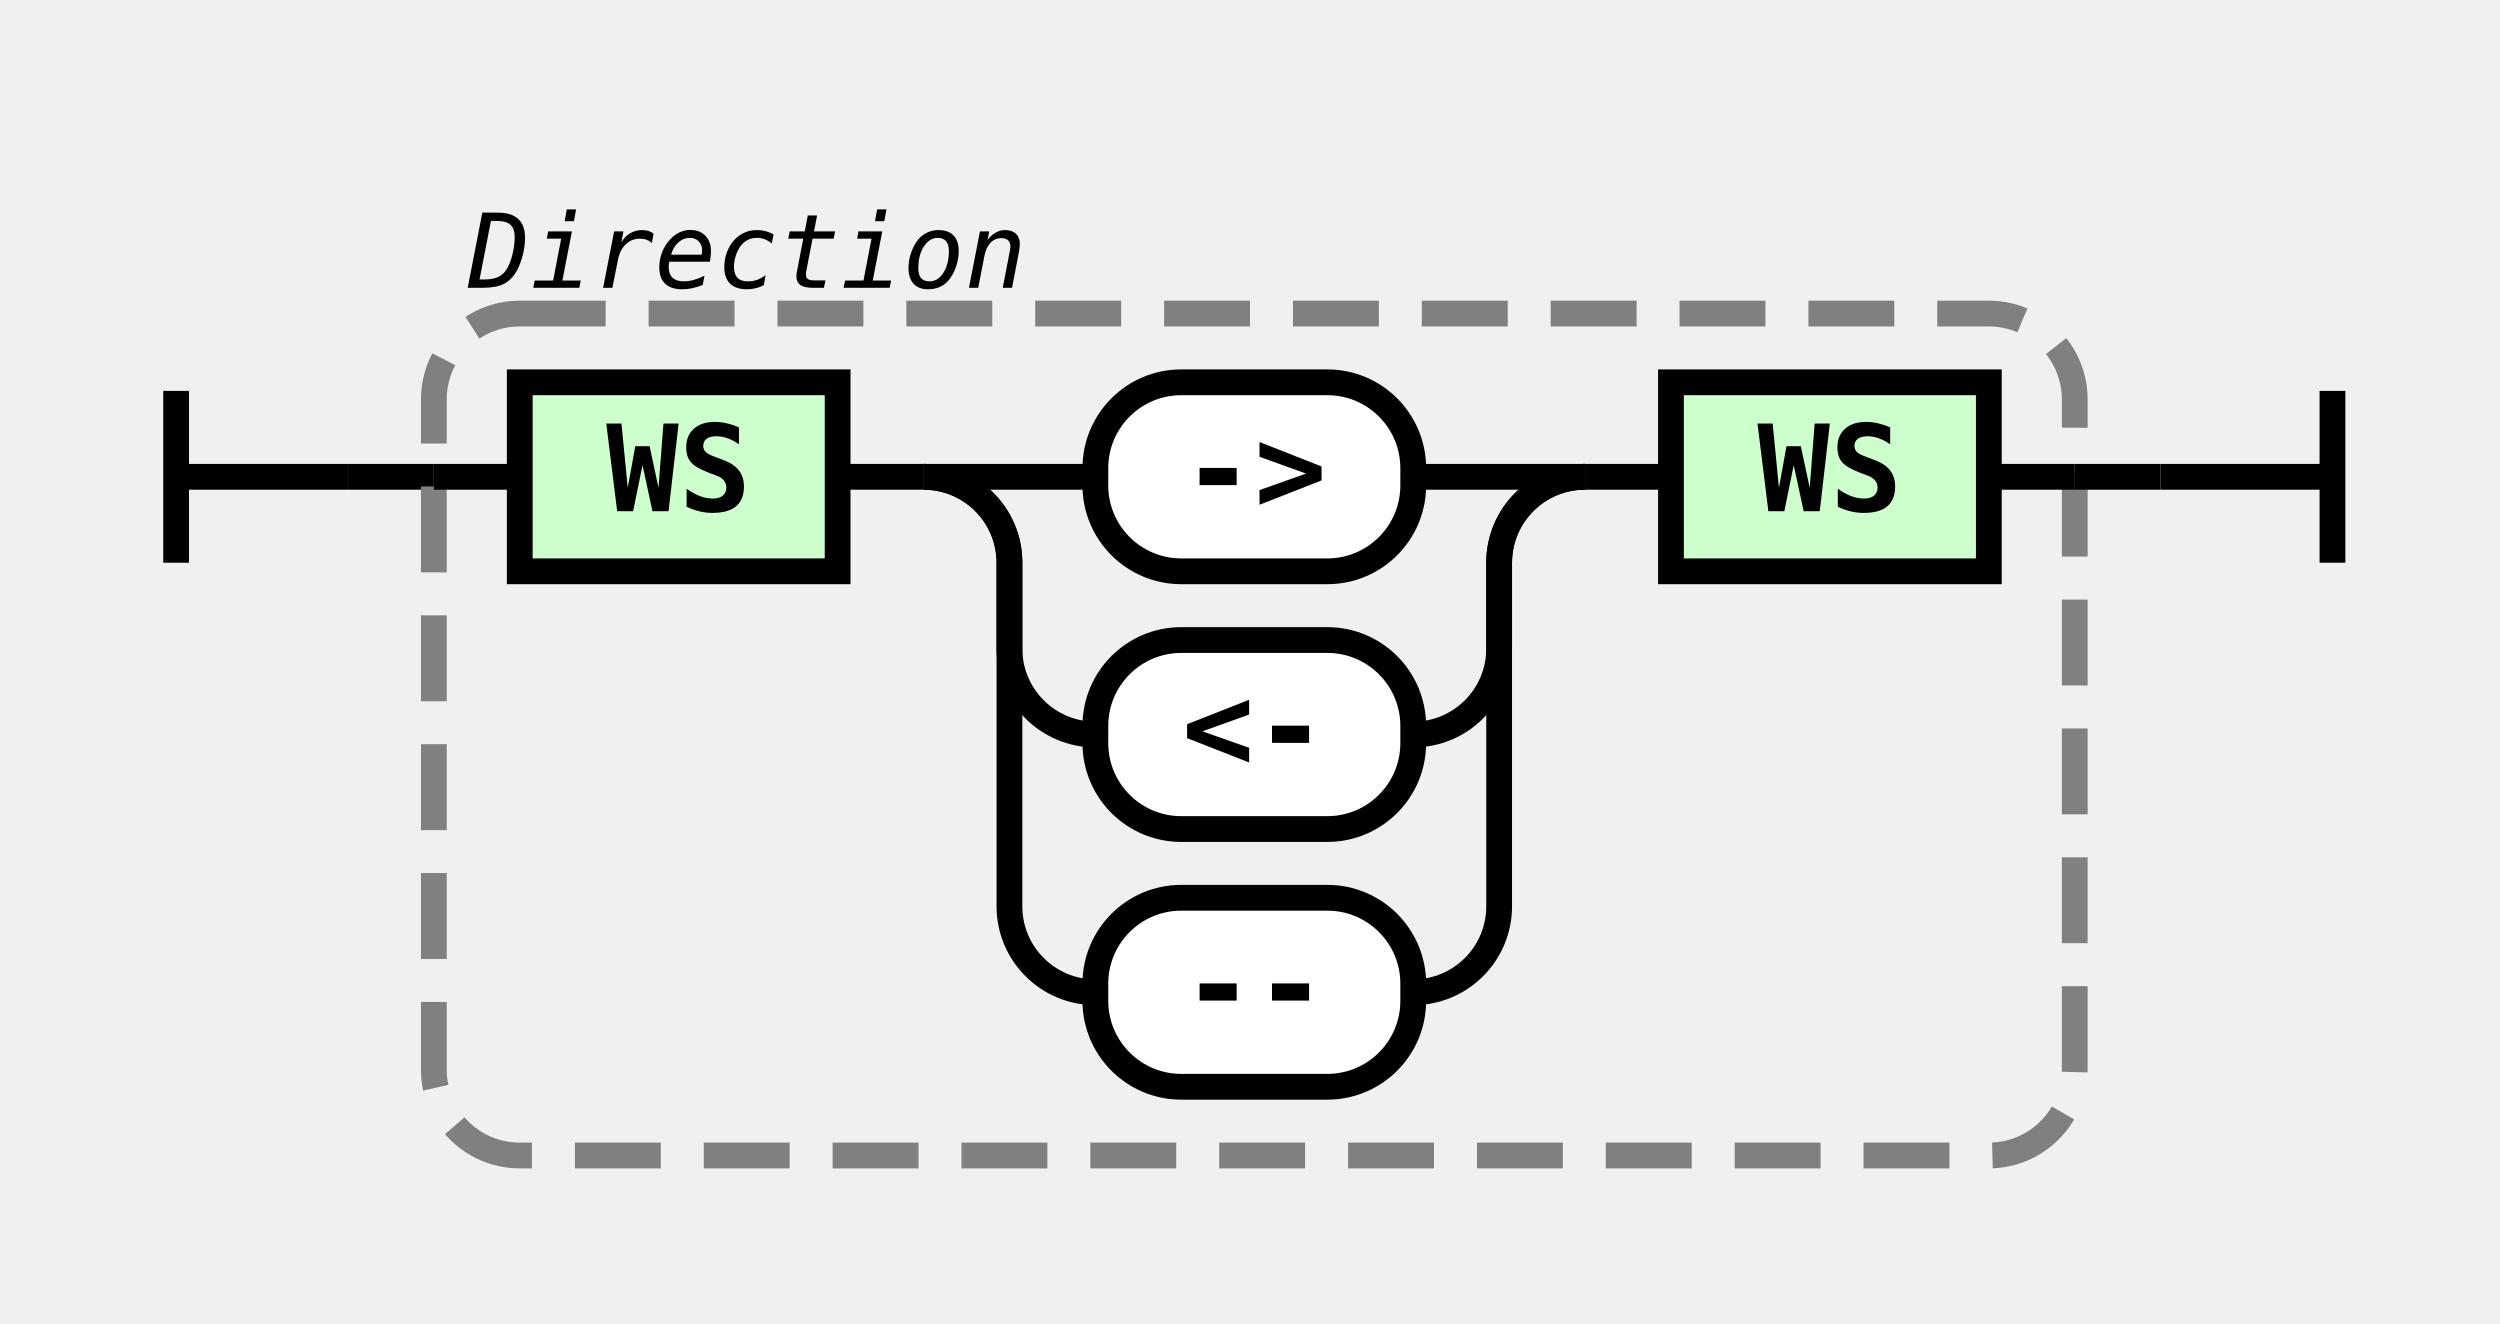
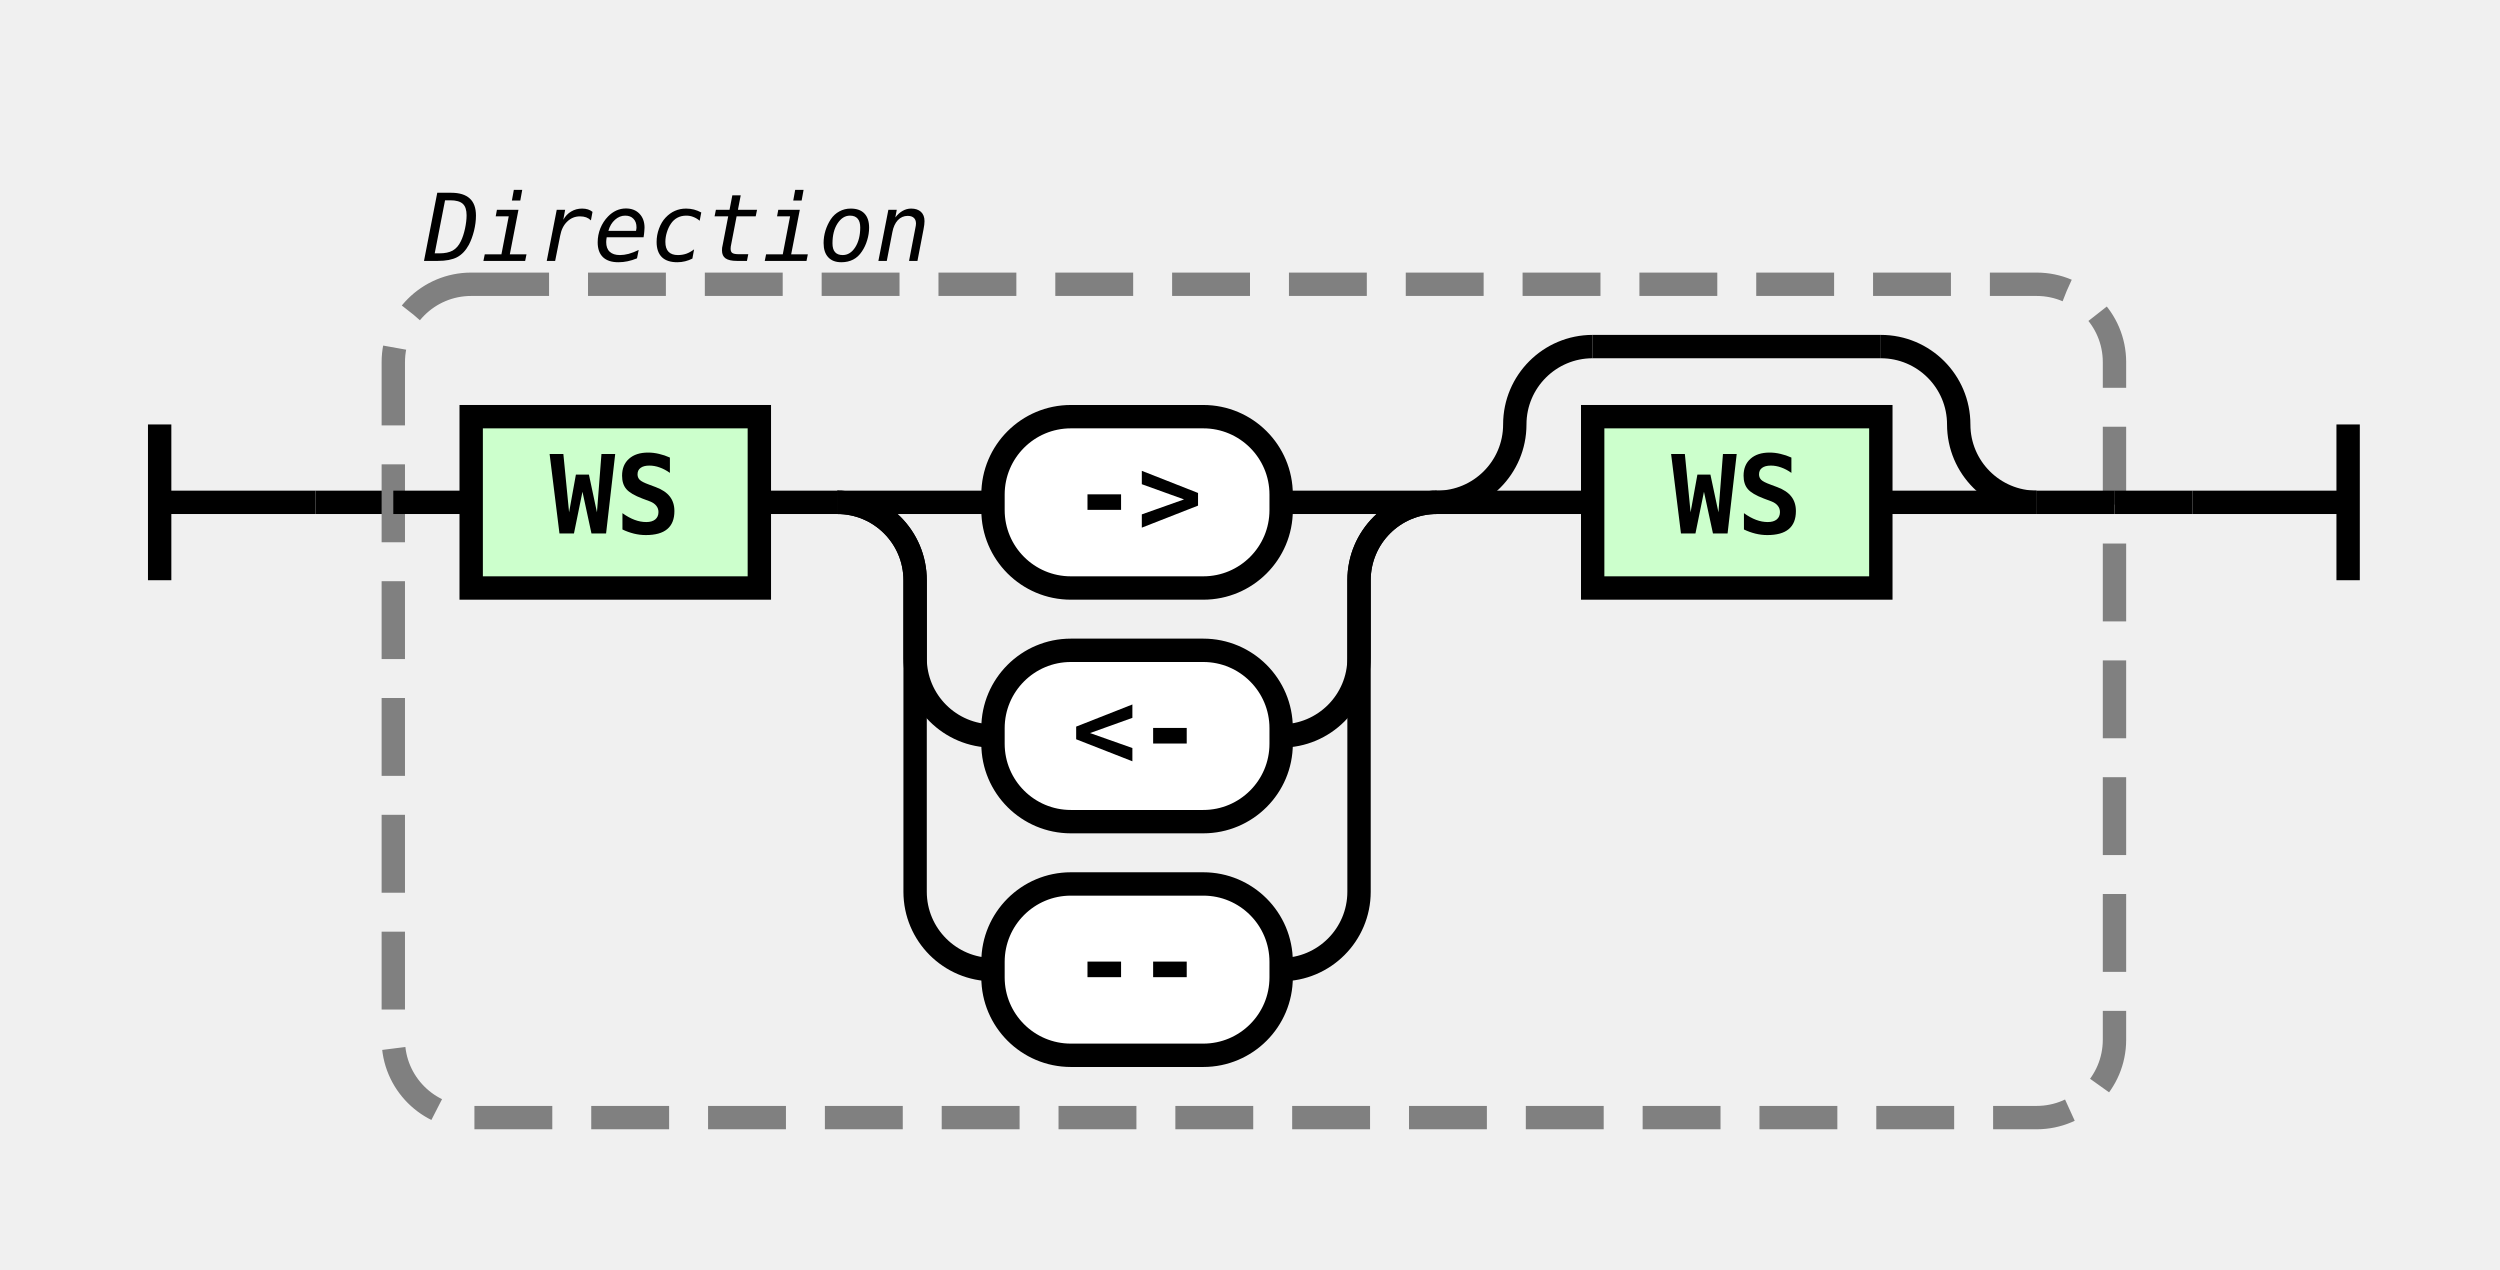
- <svg xmlns="http://www.w3.org/2000/svg" class="railroad-diagram" width="291" height="154" viewBox="0 0 291 154">
+ <svg xmlns="http://www.w3.org/2000/svg" class="railroad-diagram" width="321" height="163" viewBox="0 0 321 163">
  <g transform="translate(.5 .5)">
    <g class="Start">
-       <path d="M20 45v20m0 -10h20" />
+       <path d="M20 54v20m0 -10h20" />
    </g>
-     <path d="M40 55h10" />
+     <path d="M40 64h10" />
    <g class="Group rule">
-       <path d="M50 55h0" />
-       <path d="M241 55h0" />
-       <rect x="50" y="36" width="191" height="98" rx="10" ry="10" class="group-box" />
+       <path d="M50 64h0" />
+       <path d="M271 64h0" />
+       <rect x="50" y="36" width="221" height="107" rx="10" ry="10" class="group-box" />
      <g class="Sequence">
-         <path d="M50 55h10" />
-         <path d="M231 55h10" />
-         <path d="M97 55h10" />
+         <path d="M50 64h10" />
+         <path d="M261 64h10" />
+         <path d="M97 64h10" />
        <g class="non-terminal rule-ref">
-           <path d="M60 55h0" />
-           <path d="M97 55h0" />
-           <rect x="60" y="44" width="37" height="22" />
-           <text x="78.5" y="59">WS</text>
+           <path d="M60 64h0" />
+           <path d="M97 64h0" />
+           <rect x="60" y="53" width="37" height="22" />
+           <text x="78.5" y="68">WS</text>
        </g>
        <g class="Choice">
-           <path d="M107 55h0" />
-           <path d="M184 55h0" />
-           <path d="M107 55h20" />
+           <path d="M107 64h0" />
+           <path d="M184 64h0" />
+           <path d="M107 64h20" />
          <g class="terminal literal">
-             <path d="M127 55h0" />
-             <path d="M164 55h0" />
-             <rect x="127" y="44" width="37" height="22" rx="10" ry="10" />
-             <text x="145.5" y="59">-&gt;</text>
+             <path d="M127 64h0" />
+             <path d="M164 64h0" />
+             <rect x="127" y="53" width="37" height="22" rx="10" ry="10" />
+             <text x="145.5" y="68">-&gt;</text>
          </g>
-           <path d="M164 55h20" />
-           <path d="M107 55a10 10 0 0 1 10 10v10a10 10 0 0 0 10 10" />
+           <path d="M164 64h20" />
+           <path d="M107 64a10 10 0 0 1 10 10v10a10 10 0 0 0 10 10" />
          <g class="terminal literal">
-             <path d="M127 85h0" />
-             <path d="M164 85h0" />
-             <rect x="127" y="74" width="37" height="22" rx="10" ry="10" />
-             <text x="145.5" y="89">&lt;-</text>
+             <path d="M127 94h0" />
+             <path d="M164 94h0" />
+             <rect x="127" y="83" width="37" height="22" rx="10" ry="10" />
+             <text x="145.5" y="98">&lt;-</text>
          </g>
-           <path d="M164 85a10 10 0 0 0 10 -10v-10a10 10 0 0 1 10 -10" />
-           <path d="M107 55a10 10 0 0 1 10 10v40a10 10 0 0 0 10 10" />
+           <path d="M164 94a10 10 0 0 0 10 -10v-10a10 10 0 0 1 10 -10" />
+           <path d="M107 64a10 10 0 0 1 10 10v40a10 10 0 0 0 10 10" />
          <g class="terminal literal">
-             <path d="M127 115h0" />
-             <path d="M164 115h0" />
-             <rect x="127" y="104" width="37" height="22" rx="10" ry="10" />
-             <text x="145.5" y="119">--</text>
+             <path d="M127 124h0" />
+             <path d="M164 124h0" />
+             <rect x="127" y="113" width="37" height="22" rx="10" ry="10" />
+             <text x="145.5" y="128">--</text>
          </g>
-           <path d="M164 115a10 10 0 0 0 10 -10v-40a10 10 0 0 1 10 -10" />
+           <path d="M164 124a10 10 0 0 0 10 -10v-40a10 10 0 0 1 10 -10" />
        </g>
-         <path d="M184 55h10" />
-         <g class="non-terminal rule-ref">
-           <path d="M194 55h0" />
-           <path d="M231 55h0" />
-           <rect x="194" y="44" width="37" height="22" />
-           <text x="212.5" y="59">WS</text>
+         <g class="Choice">
+           <path d="M184 64h0" />
+           <path d="M261 64h0" />
+           <path d="M184 64a10 10 0 0 0 10 -10v0a10 10 0 0 1 10 -10" />
+           <g class="Skip">
+             <path d="M204 44h37" />
+           </g>
+           <path d="M241 44a10 10 0 0 1 10 10v0a10 10 0 0 0 10 10" />
+           <path d="M184 64h20" />
+           <g class="non-terminal rule-ref">
+             <path d="M204 64h0" />
+             <path d="M241 64h0" />
+             <rect x="204" y="53" width="37" height="22" />
+             <text x="222.5" y="68">WS</text>
+           </g>
+           <path d="M241 64h20" />
        </g>
      </g>
      <g class="comment">
        <path d="M50 28h0" />
        <path d="M123 28h0" />
        <text x="86.5" y="33" class="comment">Direction</text>
      </g>
    </g>
-     <path d="M241 55h10" />
-     <path class="End" d="M 251 55 h 20 m 0 -10 v 20" />
+     <path d="M271 64h10" />
+     <path class="End" d="M 281 64 h 20 m 0 -10 v 20" />
  </g>
  <style>  svg {
    background-color: hsl(30,20%,95%);
  }
  path {
    stroke-width: 3;
    stroke: black;
    fill: rgba(0,0,0,0);
  }
  text {
    font: bold 14px monospace;
    text-anchor: middle;
    white-space: pre;
  }
  text.diagram-text {
    font-size: 12px;
  }
  text.diagram-arrow {
    font-size: 16px;
  }
  text.label {
    text-anchor: start;
  }
  text.comment {
    font: italic 12px monospace;
  }
  g.non-terminal text {
    /*font-style: italic;*/
  }
  rect {
    stroke-width: 3;
    stroke: black;
    fill: hsl(120,100%,90%);
  }
  rect.group-box {
    stroke: gray;
    stroke-dasharray: 10 5;
    fill: none;
  }
  g.literal rect {
    fill: #fff;
  }
  path.diagram-text {
    stroke-width: 3;
    stroke: black;
    fill: white;
    cursor: help;
  }
  .decision path {
    fill: #ccc;
  }
  g.diagram-text:hover path.diagram-text {
    fill: #eee;
  }
  text.repeat-text {
    font: italic 12px monospace;
    text-anchor: end;
  }
  .repeat-box &gt; rect.group-box {
    stroke: gray;
    stroke-width: 2;
    stroke-dasharray: 1 5;
    fill: none;
  }
  .delimiter &gt; rect.group-box {
    stroke: gray;
    stroke-width: 2;
    stroke-dasharray: 1 5;
    fill: none;
  }

</style>
</svg>
